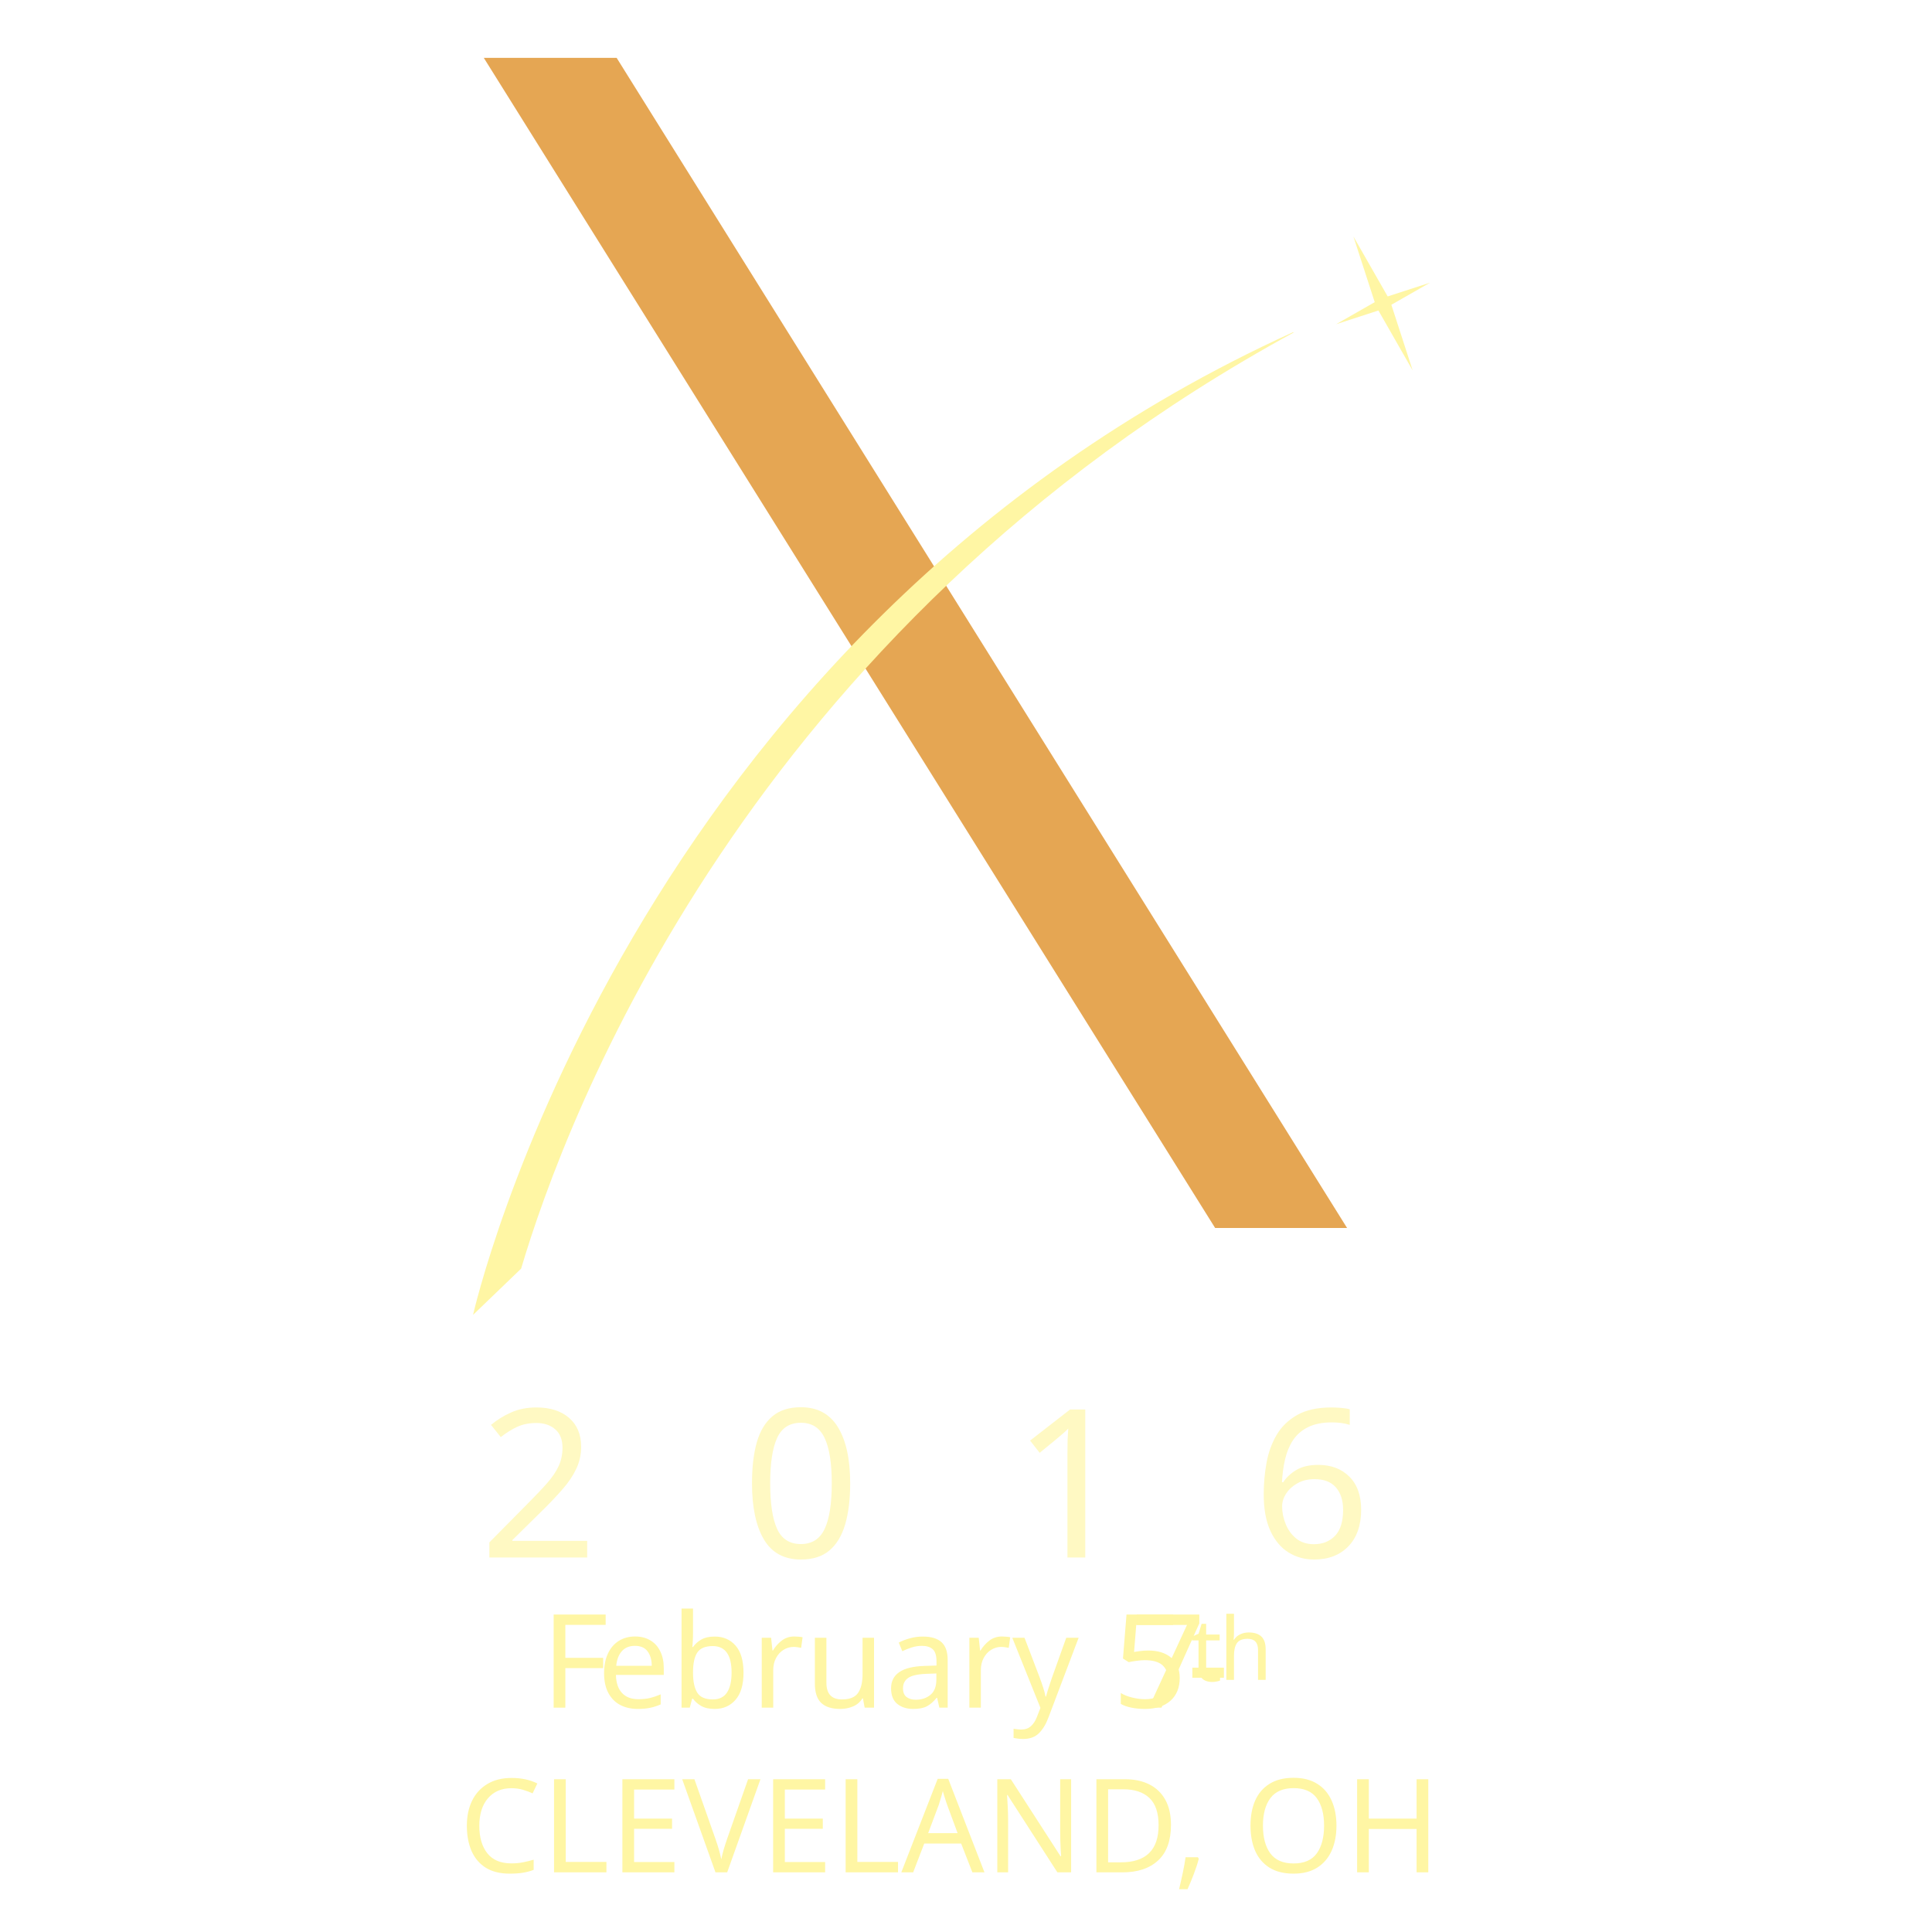
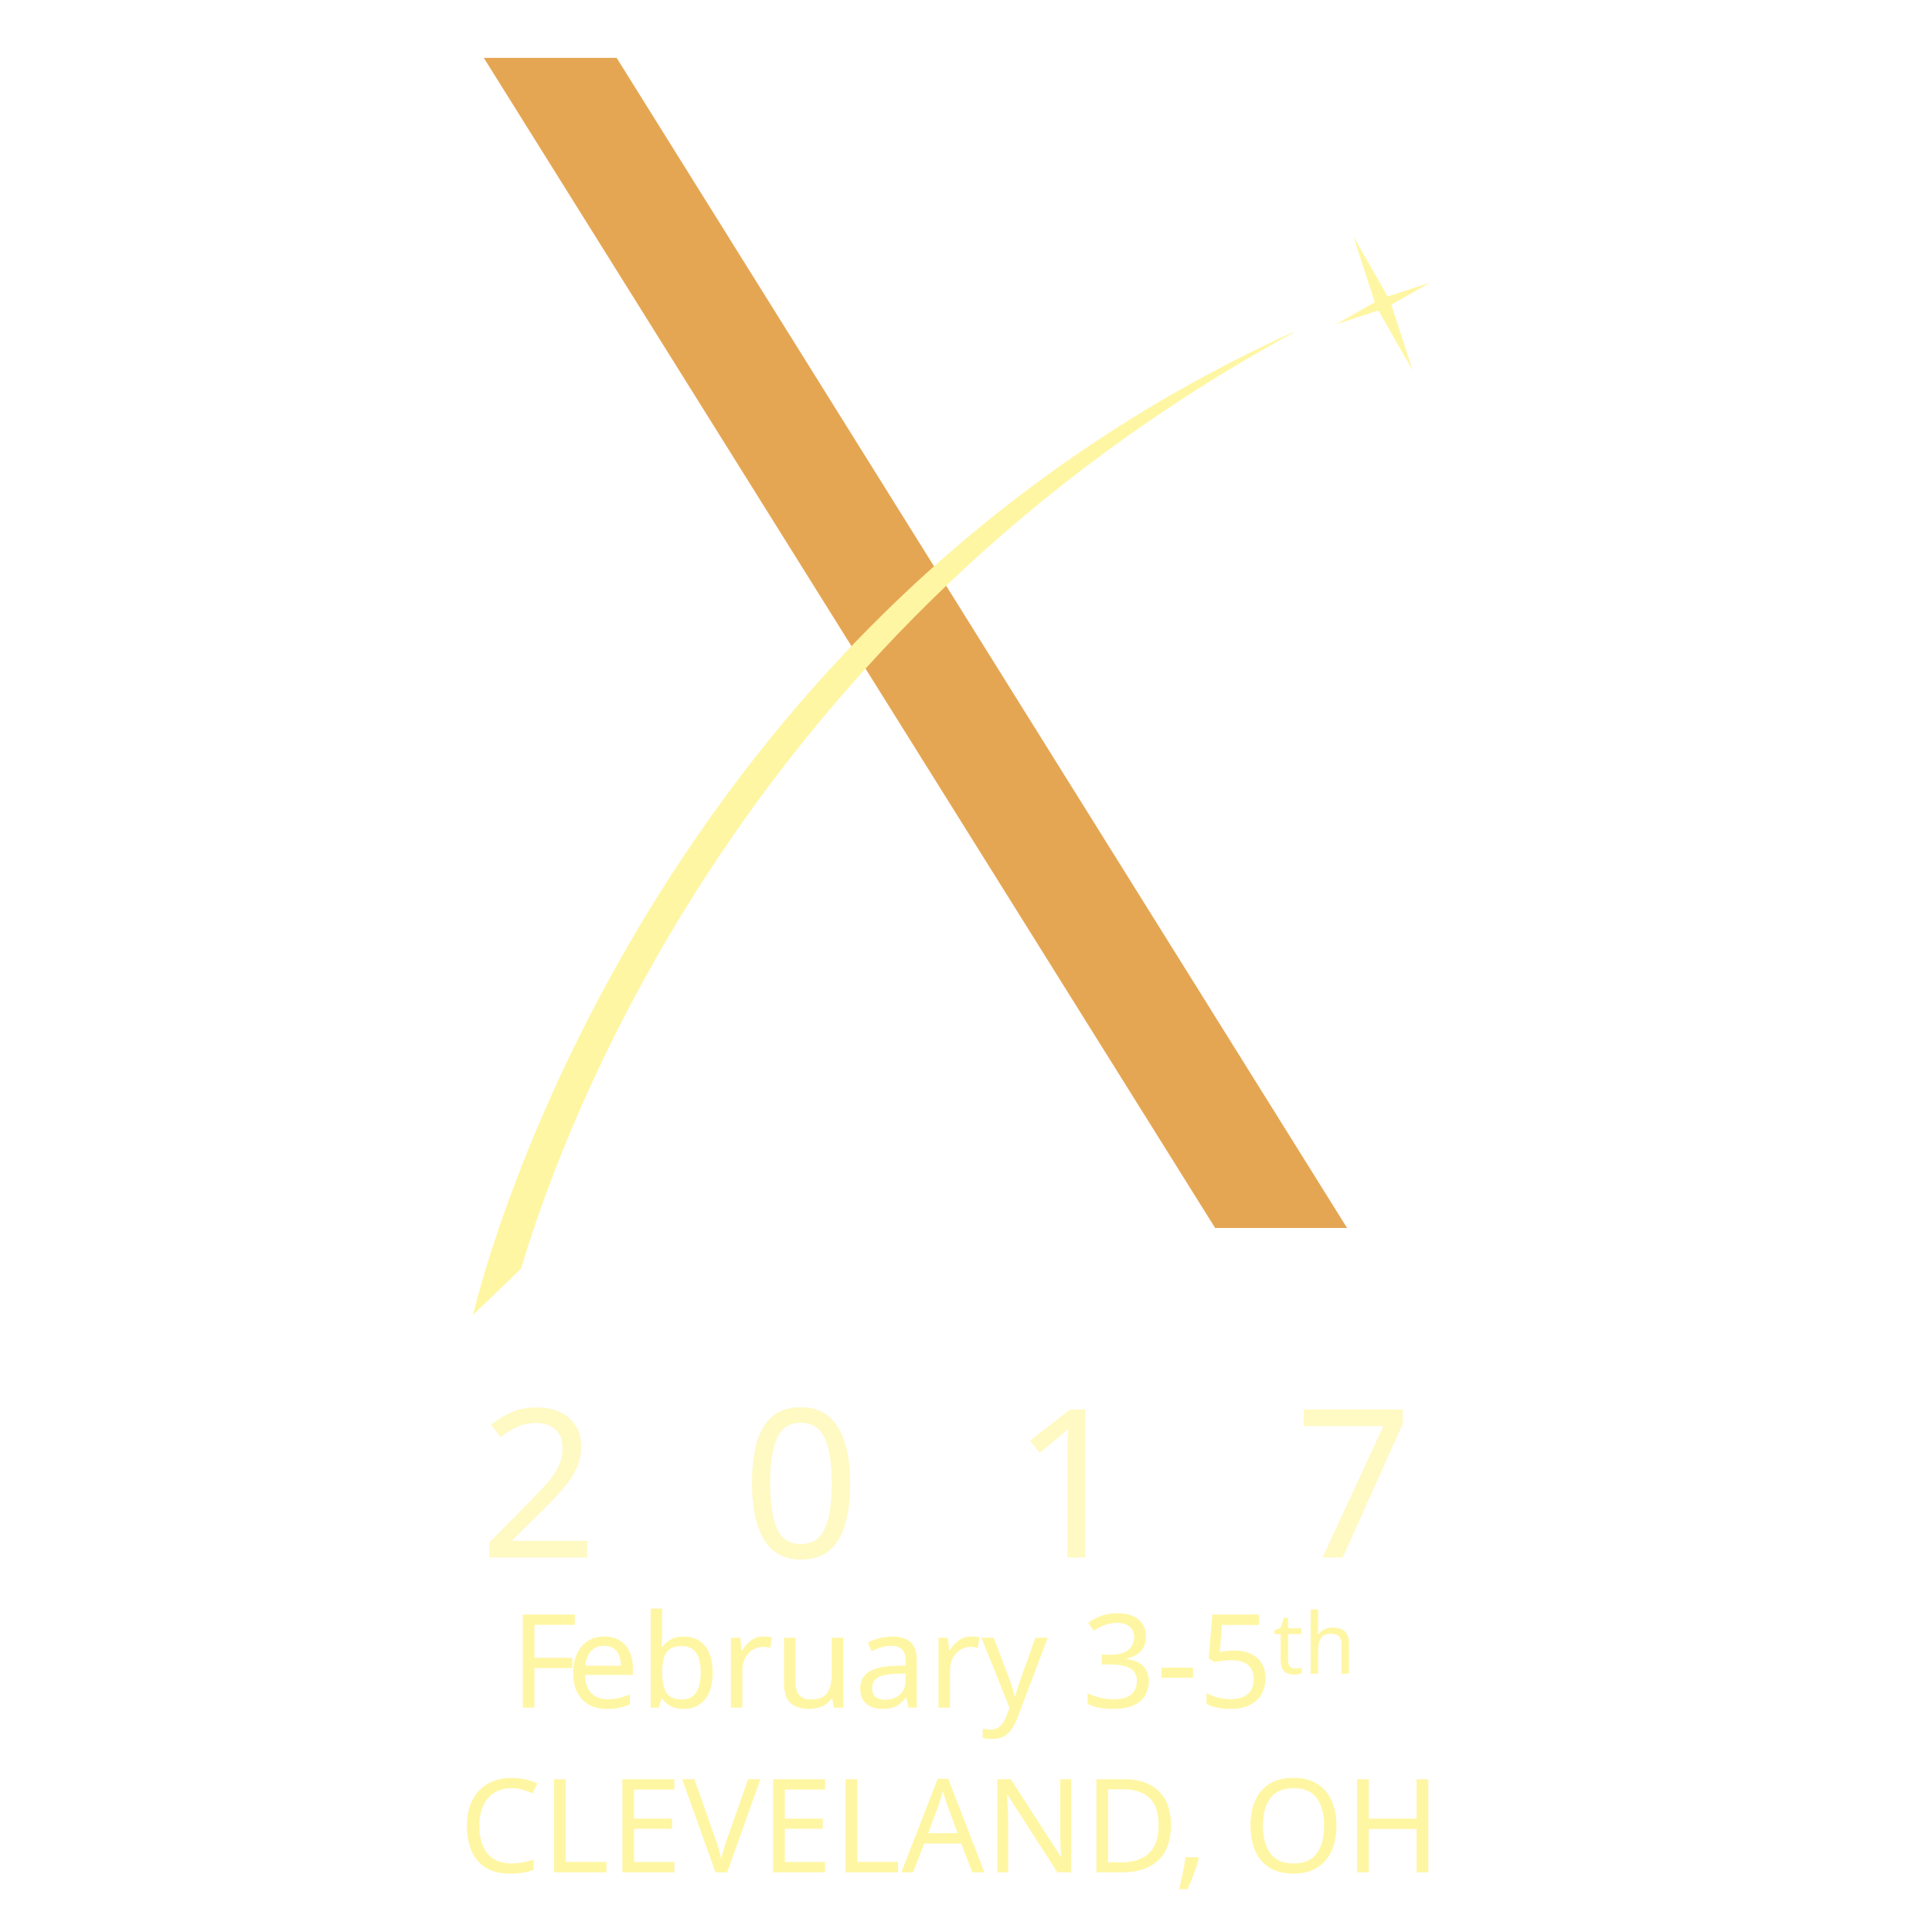
<svg xmlns="http://www.w3.org/2000/svg" xmlns:xlink="http://www.w3.org/1999/xlink" version="1.1" id="Layer_1" x="0px" y="0px" width="400px" height="400px" viewBox="0 0 400 400" enable-background="new 0 0 400 400" xml:space="preserve">
-   <polygon display="none" fill="#790F15" points="0.193,0 0,399.859 290.154,400 399.893,400 399.999,177.647 399.999,0.096   201.069,0 " />
-   <polygon display="none" fill="#790F15" points="0.193,0 0.075,245.304 0,399.859 290.154,400 399.893,400 399.999,177.647   399.999,0.096 201.069,0 " />
-   <polygon fill="#E5A653" points="251.578,254.237 100.169,11.983 127.671,11.983 278.896,254.237 " />
-   <g>
-     <defs>
+   <defs id="defs3385" />
+   <polygon display="none" fill="#790F15" points="0.193,0 0,399.859 290.154,400 399.893,400 399.999,177.647 399.999,0.096   201.069,0 " id="polygon3337" />
+   <polygon display="none" fill="#790F15" points="0.193,0 0.075,245.304 0,399.859 290.154,400 399.893,400 399.999,177.647   399.999,0.096 201.069,0 " id="polygon3339" />
+   <polygon fill="#E5A653" points="251.578,254.237 100.169,11.983 127.671,11.983 278.896,254.237 " id="polygon3341" />
+   <g id="g3343">
+     <defs id="defs3345">
      <rect id="SVGID_1_" width="400" height="400" />
    </defs>
    <clipPath id="SVGID_2_">
-       <use xlink:href="#SVGID_1_" overflow="visible" />
+       <use xlink:href="#SVGID_1_" overflow="visible" id="use3349" />
    </clipPath>
-     <path clip-path="url(#SVGID_2_)" fill="#FFF6A4" d="M107.891,262.658c9.295-31.325,46.99-132.279,160.077-193.881   c-0.092,0.011-0.204,0.038-0.301,0.054l0.044-0.054C129.532,131.631,97.94,272.232,97.94,272.232   C98.329,271.858,107.891,262.658,107.891,262.658" />
-     <polygon clip-path="url(#SVGID_2_)" fill="#FFF6A4" points="280.21,48.96 284.915,63.46 292.478,76.697 287.772,62.196  " />
-     <polygon clip-path="url(#SVGID_2_)" fill="#FFF6A4" points="296.06,58.531 285.9,61.827 276.628,67.125 286.787,63.829  " />
+     <path clip-path="url(#SVGID_2_)" fill="#FFF6A4" d="M107.891,262.658c9.295-31.325,46.99-132.279,160.077-193.881   c-0.092,0.011-0.204,0.038-0.301,0.054l0.044-0.054C129.532,131.631,97.94,272.232,97.94,272.232   C98.329,271.858,107.891,262.658,107.891,262.658" id="path3351" />
+     <polygon clip-path="url(#SVGID_2_)" fill="#FFF6A4" points="280.21,48.96 284.915,63.46 292.478,76.697 287.772,62.196  " id="polygon3353" />
+     <polygon clip-path="url(#SVGID_2_)" fill="#FFF6A4" points="296.06,58.531 285.9,61.827 276.628,67.125 286.787,63.829  " id="polygon3355" />
  </g>
-   <text transform="matrix(1 0 0 1 99.2559 322.46)">
-     <tspan x="0" y="0" fill="#FFF9C3" font-family="'BodoniSans-Regular'" font-size="42.913" letter-spacing="34">2</tspan>
-     <tspan x="54.328" y="0" fill="#FFF9C3" font-family="'BodoniSans-Regular'" font-size="42.913" letter-spacing="34">0</tspan>
-     <tspan x="110.201" y="0" fill="#FFF9C3" font-family="'BodoniSans-Regular'" font-size="42.913" letter-spacing="34">1</tspan>
-     <tspan x="160.023" y="0" fill="#FFF9C3" font-family="'BodoniSans-Regular'" font-size="42.913">6</tspan>
+   <text transform="translate(99.2559,322.46)" id="text3357">
+     <tspan x="0" y="0" font-size="42.913" letter-spacing="34" id="tspan3359" style="font-size:42.913px;font-family:BodoniSans-Regular;letter-spacing:34;fill:#fff9c3">2</tspan>
+     <tspan x="54.328" y="0" font-size="42.913" letter-spacing="34" id="tspan3361" style="font-size:42.913px;font-family:BodoniSans-Regular;letter-spacing:34;fill:#fff9c3">0</tspan>
+     <tspan x="110.201" y="0" font-size="42.913" letter-spacing="34" id="tspan3363" style="font-size:42.913px;font-family:BodoniSans-Regular;letter-spacing:34;fill:#fff9c3">17</tspan>
+     <tspan x="160.023" y="0" font-size="42.913" id="tspan3365" style="font-size:42.913px;font-family:BodoniSans-Regular;fill:#fff9c3" />
  </text>
-   <text transform="matrix(1 0 0 1 87.9995 387.6523)">
-     <tspan x="0" y="0" fill="#FFF6A4" font-family="'BodoniSans-Regular'" font-size="27"> CLEVELAND, OH</tspan>
+   <text transform="matrix(1 0 0 1 87.9995 387.6523)" id="text3367">
+     <tspan x="0" y="0" fill="#FFF6A4" font-family="'BodoniSans-Regular'" font-size="27" id="tspan3369"> CLEVELAND, OH</tspan>
  </text>
-   <text transform="matrix(1 0 0 1 112.0024 353.5518)">
-     <tspan x="0" y="0" fill="#FFF6A4" font-family="'BodoniSans-Regular'" font-size="27" letter-spacing="-1">F</tspan>
-     <tspan x="11.583" y="0" fill="#FFF6A4" font-family="'BodoniSans-Regular'" font-size="27">ebruary 5-</tspan>
+   <text id="text3371" x="105.613" y="353.552">
+     <tspan x="105.613" y="353.552" font-size="27" letter-spacing="-1" id="tspan3373" style="font-size:27px;font-family:BodoniSans-Regular;letter-spacing:-1;fill:#fff6a4">F</tspan>
+     <tspan x="117.196" y="353.552" font-size="27" id="tspan3375" style="font-size:27px;font-family:BodoniSans-Regular;fill:#fff6a4">ebruary 3-5<tspan style="font-size:65%;baseline-shift:super" id="tspan3393">th</tspan>
+     </tspan>
  </text>
-   <text transform="matrix(1 0 0 1 234.1768 353.5518)" fill="#FFF6A4" font-family="'BodoniSans-Regular'" font-size="27">7</text>
-   <text transform="matrix(1 0 0 1 246.4854 348.0479)" fill="#FFF6A4" font-family="'BodoniSans-Regular'" font-size="18">t</text>
-   <text transform="matrix(1 0 0 1 252.3711 347.7959)" fill="#FFF6A4" font-family="'BodoniSans-Regular'" font-size="18">h</text>
+   <text transform="translate(234.1768,353.5518)" font-size="27" id="text3377" style="font-size:27px;font-family:BodoniSans-Regular;fill:#fff6a4" />
+   <text transform="translate(246.4854,348.0479)" font-size="18" id="text3379" style="font-size:18px;font-family:BodoniSans-Regular;fill:#fff6a4" />
+   <text transform="translate(252.3711,347.7959)" font-size="18" id="text3381" style="font-size:18px;font-family:BodoniSans-Regular;fill:#fff6a4" />
+   <text xml:space="preserve" style="font-style:normal;font-weight:normal;font-size:40px;line-height:125%;font-family:sans-serif;letter-spacing:0px;word-spacing:0px;fill:#000000;fill-opacity:1;stroke:none;stroke-width:1px;stroke-linecap:butt;stroke-linejoin:miter;stroke-opacity:1" x="246.006" y="345.687" id="text3389">
+     <tspan id="tspan3391" x="246.006" y="345.687" />
+   </text>
</svg>
